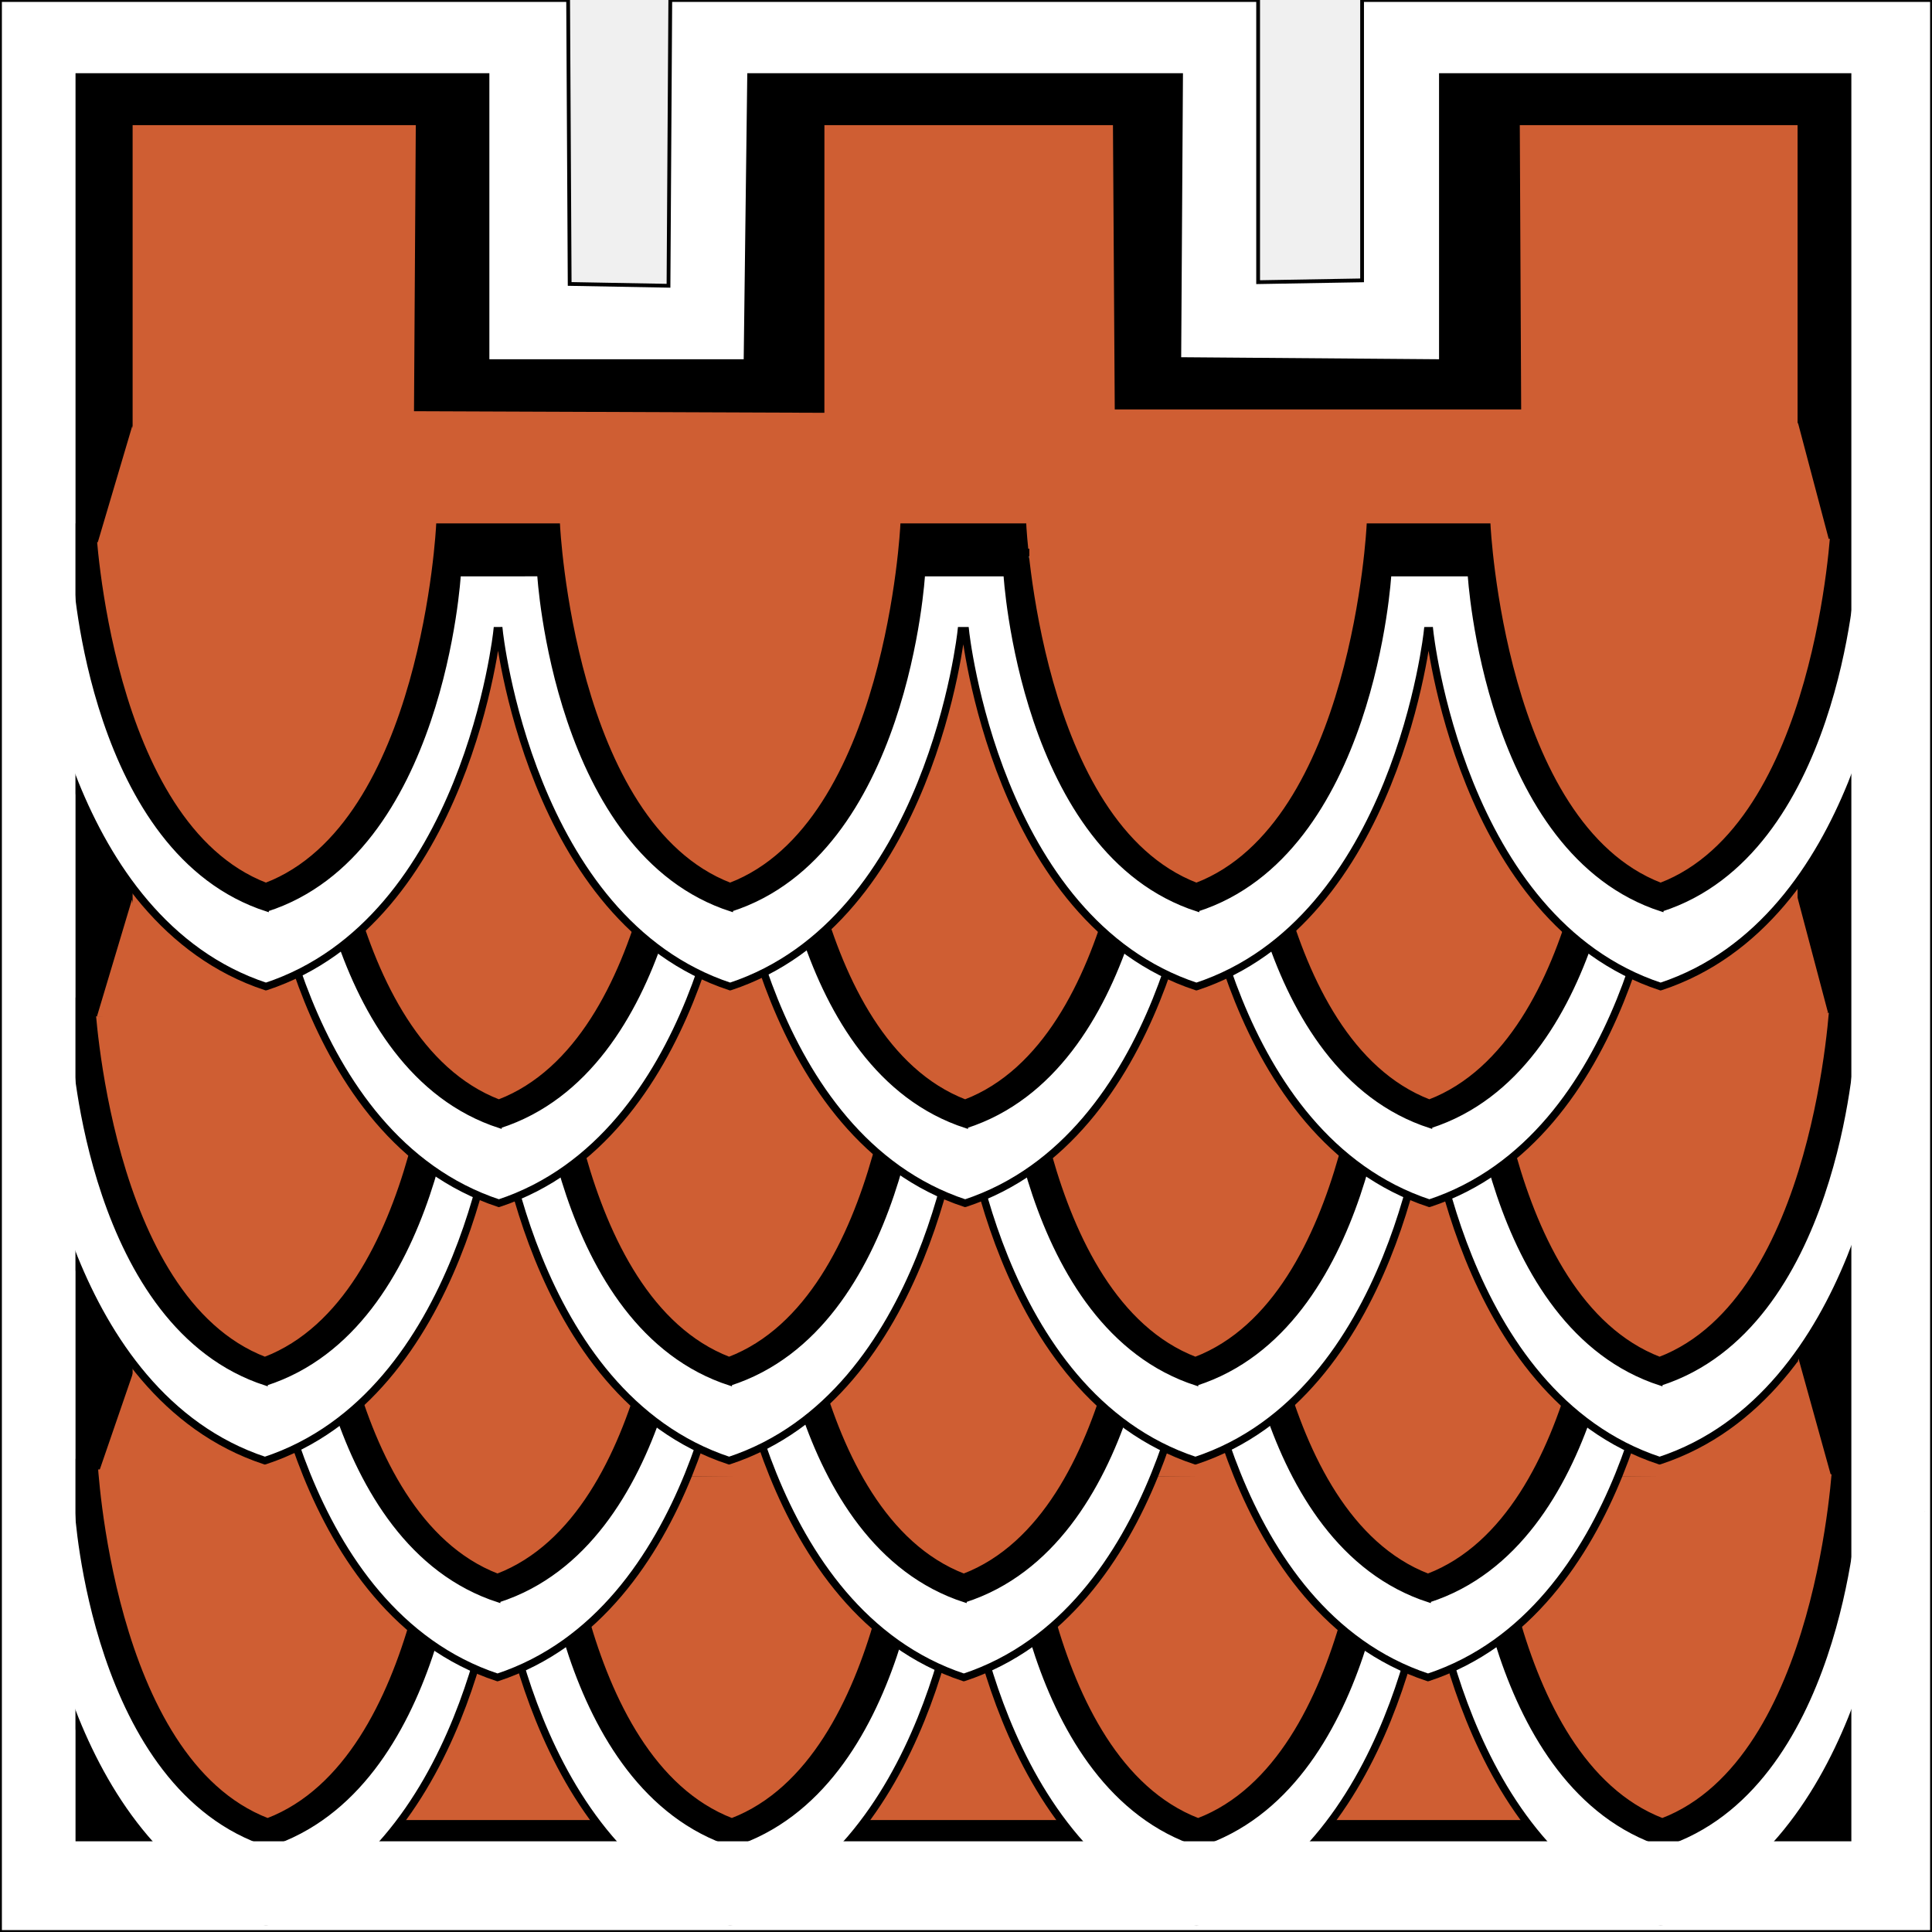
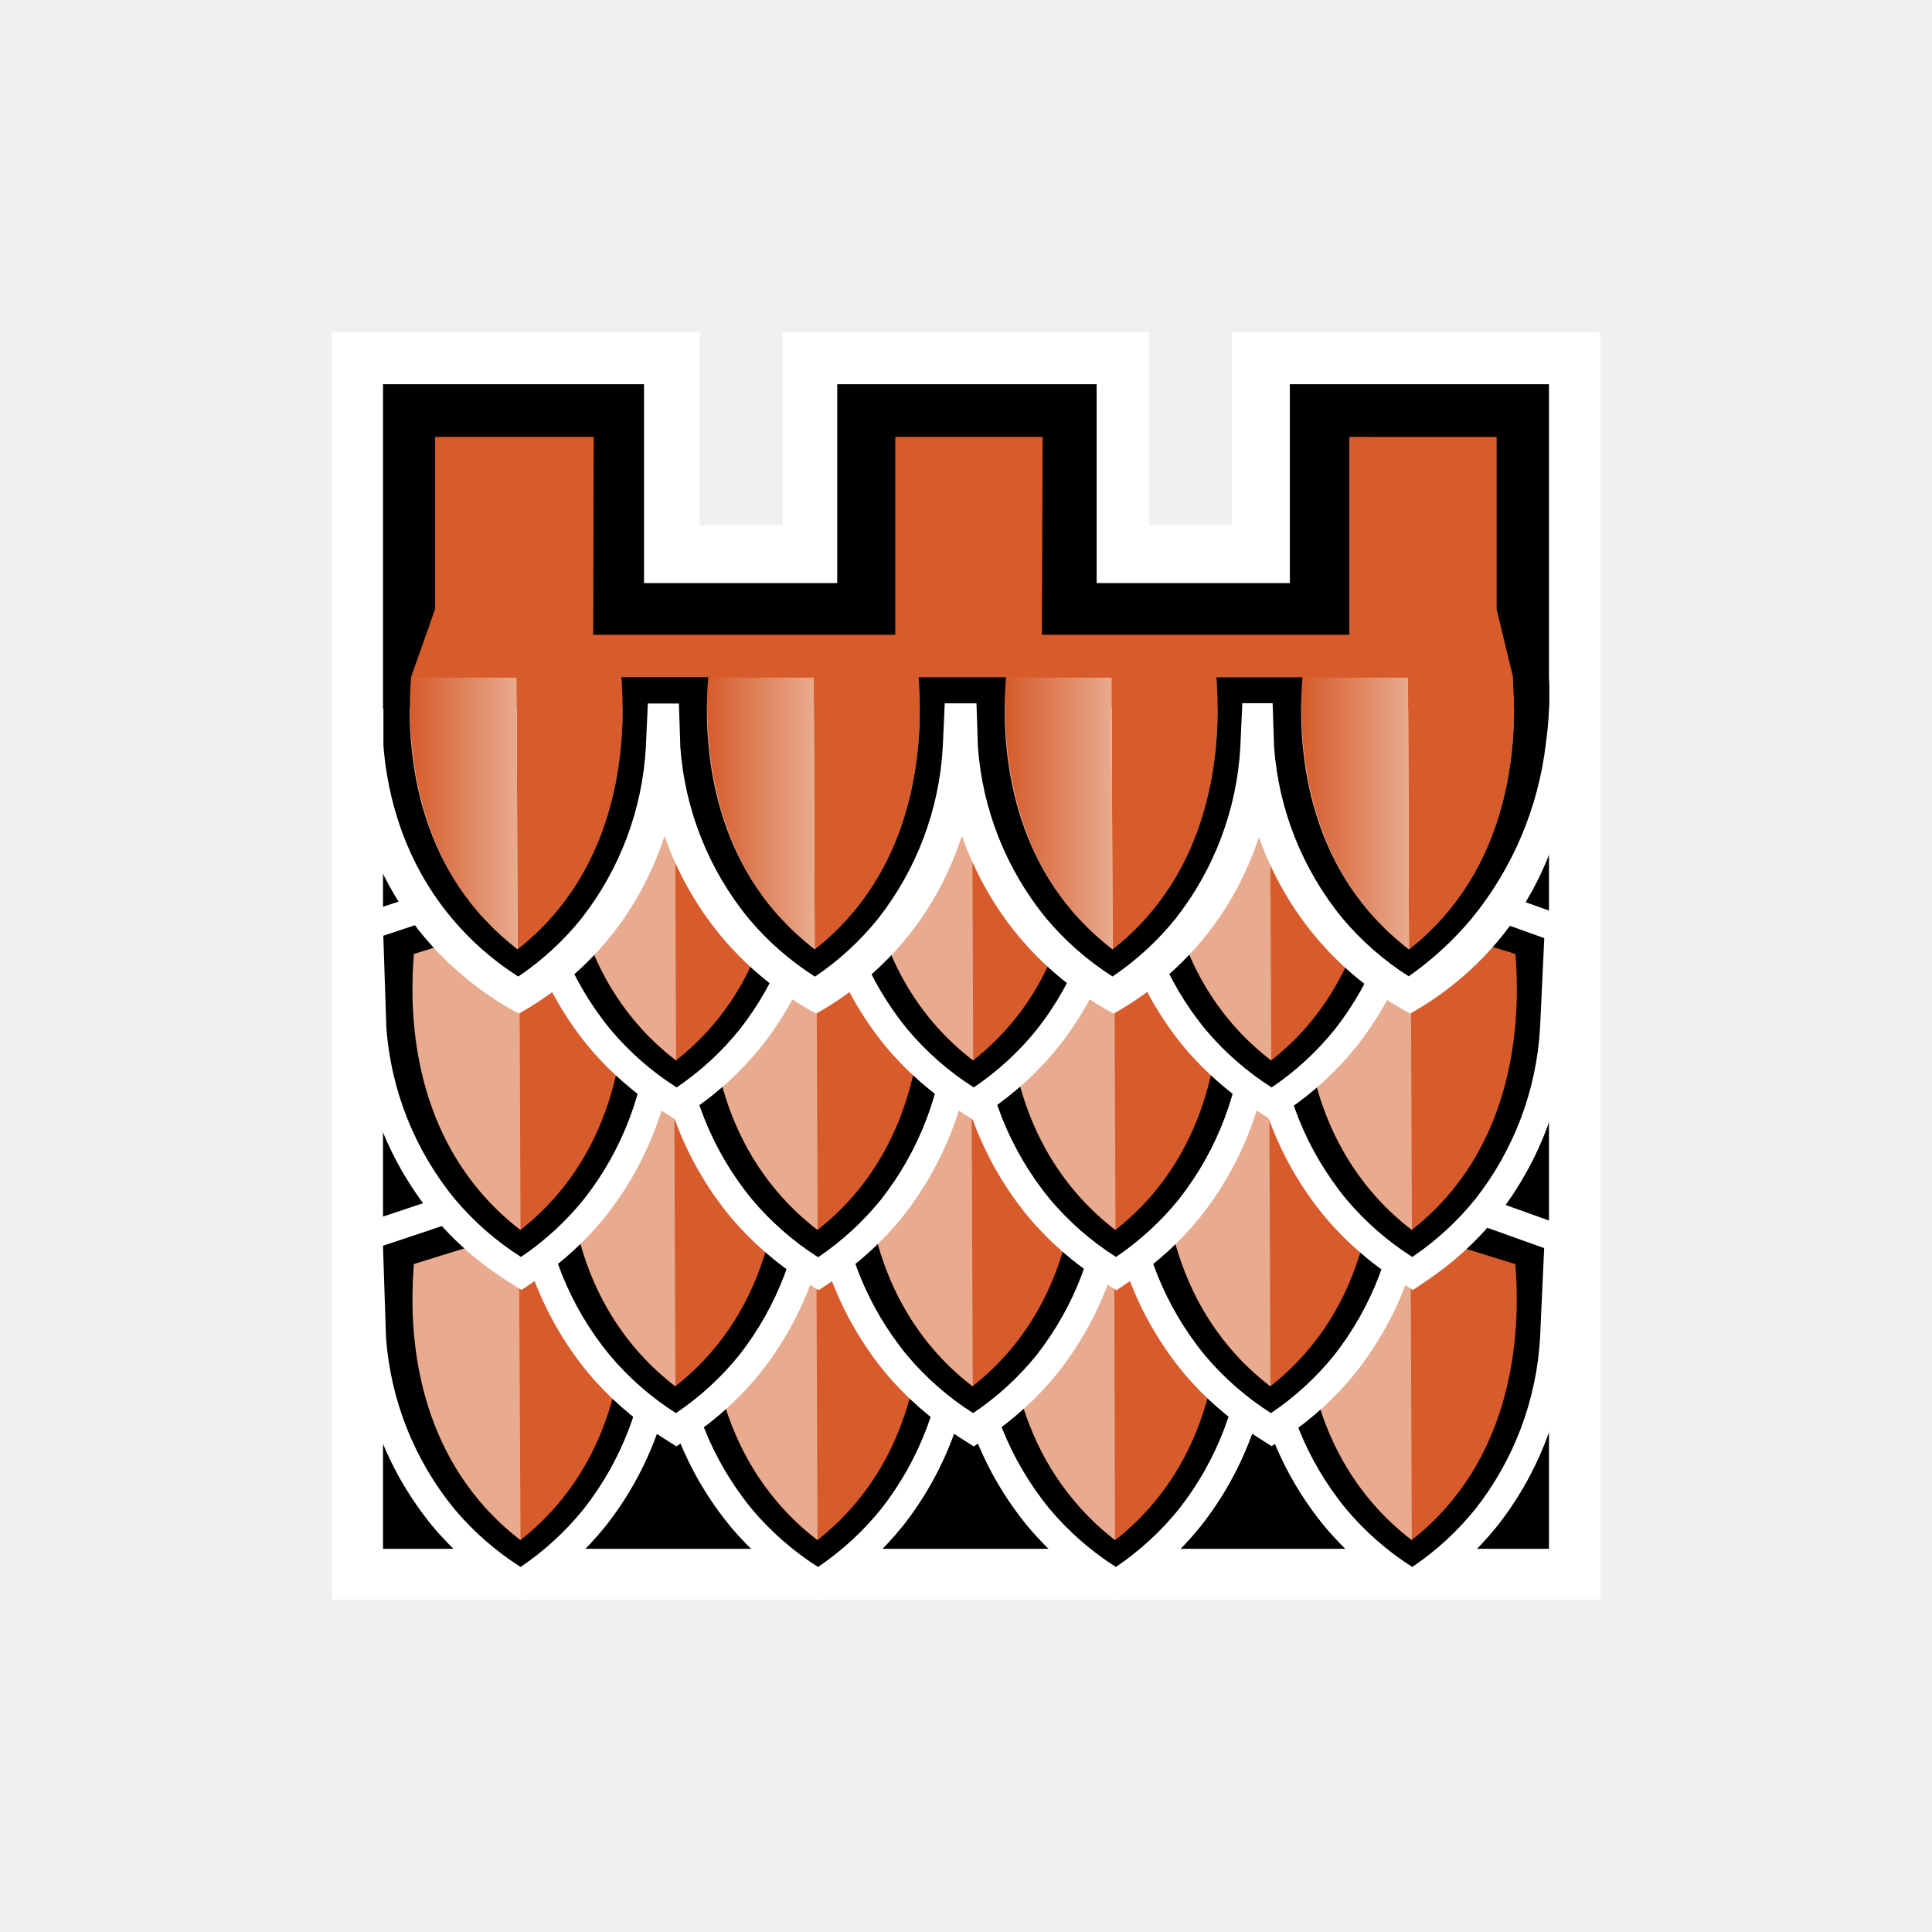
- <svg xmlns="http://www.w3.org/2000/svg" version="1.1" id="Layer_2" x="0px" y="0px" width="512px" height="512px" viewBox="0 0 512 512" enable-background="new 0 0 512 512" xml:space="preserve">
-   <g>
-     <polygon fill="#FFFFFF" stroke="#000000" stroke-miterlimit="10" points="512,512 0,512 0,0 150.561,0 150.968,75.25    177.158,75.729 177.633,0 333.418,0 333.418,74.775 360.966,74.3 360.966,0 512,0  " />
-     <polygon stroke="#000000" stroke-miterlimit="10" points="490.627,488.964 20.423,488.964 20.423,19.9 129.188,19.9    129.188,95.708 197.582,95.708 198.531,19.9 312.995,19.9 312.524,95.162 381.863,95.708 381.861,19.9 490.627,19.9  " />
-     <polygon fill="#CF5E33" points="476.378,482.33 35.146,482.33 35.146,33.166 110.189,33.166 109.714,108.975 218.473,109.396    218.479,33.166 294.945,33.166 295.421,108.5 403.125,108.508 402.761,33.166 476.378,33.166  " />
-     <path fill="#FFFFFF" stroke="#000000" stroke-width="2" stroke-miterlimit="10" d="M501.361,415.049   c0,0-8.067,76.755-61.265,94.286l-0.012,0.002c-53.193-17.535-61.255-94.291-61.255-94.291l-0.488,0.004   c0,0-8.065,76.755-61.263,94.286l-0.012,0.003c-53.196-17.536-61.255-94.291-61.255-94.291h-1.042c0,0-8.067,76.755-61.265,94.286   l-0.01,0.002c-53.196-17.535-61.255-94.292-61.255-94.292l-0.488,0.005c0,0-8.067,76.755-61.265,94.286l-0.011,0.002   c-53.196-17.535-61.255-94.29-61.255-94.29l5.116-22.738h483.992L501.361,415.049z" />
-     <polygon fill="#CF5E33" points="118.481,388.464 118.481,395.25 112.307,422.024 107.557,436.204 104.708,446.145 99.958,457.779    91.884,468.443 84.284,477.166 78.11,482.015 67.368,485.407 63.387,482.983 54.362,476.198 42.963,463.595 32.04,440.814    24.478,416.094 24.478,389.435  " />
-     <polygon fill="#CF5E33" points="245.933,390.646 245.933,397.281 239.757,423.452 235.008,437.313 232.158,447.029    227.409,458.399 219.334,468.824 211.735,477.353 205.561,482.091 194.818,485.407 190.837,483.037 181.812,476.405    170.413,464.087 159.49,441.818 151.929,417.654 151.929,391.595  " />
-     <polygon fill="#CF5E33" points="368.485,390.646 368.485,397.281 362.31,423.452 357.562,437.313 354.711,447.029 349.963,458.399    341.887,468.824 334.288,477.353 328.113,482.091 317.372,485.407 313.39,483.037 304.365,476.405 292.967,464.087    282.043,441.818 274.482,417.654 274.482,391.595  " />
-     <polygon fill="#CF5E33" points="490.627,390.646 490.627,397.281 484.453,423.452 479.703,437.313 476.854,447.029    472.104,458.399 464.029,468.824 456.43,477.353 450.256,482.091 439.514,485.407 435.532,483.037 426.508,476.405    415.109,464.087 404.185,441.818 396.623,417.654 396.623,391.595  " />
-     <path stroke="#000000" stroke-miterlimit="10" d="M509.195,400.124h-17.497c0,0-4.24,73.81-50.896,88.837v0.002   c-46.657-15.032-50.892-88.841-50.892-88.841h-17.494l13.761,0.003h-17.496c0,0-4.242,73.81-50.897,88.837v0.002   c-46.656-15.031-50.892-88.84-50.892-88.84l-17.495-0.002l13.208,0.001h-17.497c0,0-4.241,73.81-50.897,88.837v0.002   c-46.656-15.032-50.891-88.841-50.891-88.841h-17.496l13.761,0.003h-17.496c0,0-4.241,73.81-50.898,88.837v0.002   c-46.656-15.032-50.89-88.84-50.89-88.84l-17.496-0.002l6.873-13.03l15.674,0.003c0,0,3.792,79.124,45.588,95.236v-0.002   c41.796-16.108,45.596-95.233,45.596-95.233h15.673l0.488-0.004h15.673c0,0,3.792,79.126,45.588,95.238v-0.002   c41.796-16.109,45.596-95.233,45.596-95.233h15.673l1.042-0.002l15.673,0.003c0,0,3.793,79.124,45.588,95.237v-0.003   c41.797-16.108,45.596-95.233,45.596-95.233h15.674l0.487-0.004h15.674c0,0,3.793,79.126,45.588,95.238v-0.002   c41.796-16.109,45.596-95.233,45.596-95.233h15.673L509.195,400.124z" />
-     <path fill="#FFFFFF" stroke="#000000" stroke-width="2" stroke-miterlimit="10" d="M439.716,350.25c0,0-8.067,76.755-61.264,94.287   l-0.012,0.002c-53.195-17.536-61.255-94.292-61.255-94.292l-0.488,0.005c0,0-8.066,76.755-61.264,94.286l-0.012,0.002   c-53.195-17.536-61.255-94.291-61.255-94.291h-1.042c0,0-8.066,76.755-61.264,94.287l-0.01,0.002   c-53.196-17.536-61.255-94.292-61.255-94.292l3.973-19.532h362.865L439.716,350.25z" />
-     <g>
-       <polygon fill="#CF5E33" points="304.94,325.848 304.94,332.482 298.766,358.654 294.017,372.516 291.167,382.23 286.418,393.604     278.341,404.027 270.742,412.554 264.569,417.293 253.827,420.61 249.845,418.239 240.82,411.607 229.422,399.288 218.498,377.02     210.937,352.856 210.937,326.798   " />
-       <polygon fill="#CF5E33" points="428.067,325.848 428.067,332.482 421.893,358.654 417.143,372.516 414.293,382.23     409.543,393.604 401.468,404.027 393.869,412.554 387.695,417.293 376.955,420.61 372.972,418.239 363.947,411.607     352.548,399.288 341.624,377.02 334.064,352.856 334.064,326.798   " />
-       <polygon fill="#CF5E33" points="182.042,325.848 182.042,332.482 175.867,358.654 171.118,372.516 168.268,382.23     163.519,393.604 155.443,404.027 147.844,412.554 141.67,417.293 130.928,420.61 126.947,418.239 117.922,411.607     106.523,399.288 95.599,377.02 88.039,352.856 88.039,326.798   " />
-     </g>
-     <path stroke="#000000" stroke-miterlimit="10" d="M447.092,335.325h-17.496c0,0-4.241,73.811-50.896,88.837v0.002   c-46.658-15.031-50.893-88.841-50.893-88.841h-17.494l13.762,0.003h-17.497c0,0-4.241,73.811-50.897,88.837v0.002   c-46.656-15.03-50.891-88.84-50.891-88.84l-17.496-0.002l13.208,0.001h-17.497c0,0-4.241,73.811-50.898,88.837v0.002   c-46.656-15.031-50.89-88.841-50.89-88.841H63.721l6.874-13.029h15.673c0,0,3.792,79.126,45.588,95.239v-0.002   c41.796-16.111,45.596-95.234,45.596-95.234h15.672l1.042-0.002l15.674,0.003c0,0,3.792,79.125,45.588,95.237v-0.002   c41.795-16.108,45.595-95.234,45.595-95.234h15.673l0.488-0.004h15.673c0,0,3.794,79.125,45.588,95.239v-0.002   c41.797-16.109,45.596-95.234,45.596-95.234h15.674L447.092,335.325z" />
-     <path fill="#FFFFFF" stroke="#000000" stroke-width="2" stroke-miterlimit="10" d="M501.091,292.801   c0,0-8.068,76.754-61.266,94.286l-0.01,0.002c-53.195-17.536-61.255-94.292-61.255-94.292l-0.488,0.005   c0,0-8.066,76.754-61.264,94.285l-0.012,0.003c-53.196-17.536-61.255-94.29-61.255-94.29H254.5c0,0-8.066,76.754-61.265,94.285   l-0.011,0.002c-53.195-17.535-61.255-94.291-61.255-94.291l-0.487,0.005c0,0-8.067,76.754-61.266,94.286l-0.01,0.002   C17.01,369.553,8.95,292.799,8.95,292.799l3.033-21.074h485.77L501.091,292.801z" />
-     <polygon fill="#CF5E33" points="118.481,268.398 118.481,275.032 112.307,301.203 107.557,315.064 104.708,324.781 99.958,336.152    91.884,346.575 84.284,355.104 78.11,359.842 67.368,363.159 63.387,360.789 54.362,354.157 42.963,341.838 32.04,319.569    24.478,295.405 24.478,269.346  " />
-     <polygon fill="#CF5E33" points="242.35,268.398 242.35,275.032 236.174,301.203 231.426,315.064 228.576,324.781 223.827,336.152    215.751,346.575 208.152,355.104 201.979,359.842 191.236,363.159 187.254,360.789 178.23,354.157 166.832,341.838    155.908,319.569 148.347,295.405 148.347,269.346  " />
-     <polygon fill="#CF5E33" points="366.788,268.398 366.788,275.032 360.612,301.203 355.864,315.064 353.014,324.781    348.265,336.152 340.189,346.575 332.591,355.104 326.416,359.842 315.674,363.159 311.692,360.789 302.668,354.157    291.27,341.838 280.346,319.569 272.785,295.405 272.785,269.346  " />
-     <polygon fill="#CF5E33" points="487.044,268.398 487.044,275.032 480.871,301.203 476.121,315.064 473.271,324.781    468.521,336.152 460.446,346.575 452.847,355.104 446.675,359.842 435.932,363.159 431.949,360.789 422.926,354.157    411.526,341.838 400.602,319.569 393.041,295.405 393.041,269.346  " />
-     <path stroke="#000000" stroke-miterlimit="10" d="M508.467,277.875h-17.496c0,0-4.242,73.809-50.896,88.837v0.002   c-46.658-15.032-50.893-88.841-50.893-88.841h-17.494l13.76,0.003h-17.496c0,0-4.241,73.81-50.896,88.837v0.002   c-46.656-15.032-50.892-88.84-50.892-88.84l-17.496-0.002l13.208,0.001H244.38c0,0-4.241,73.809-50.898,88.837v0.002   c-46.657-15.032-50.891-88.841-50.891-88.841h-17.495l13.76,0.003h-17.495c0,0-4.241,73.809-50.898,88.837v0.002   c-46.657-15.032-50.891-88.84-50.891-88.84l-17.496-0.002l6.874-13.03l15.673,0.003c0,0,3.793,79.124,45.589,95.237v-0.003   c41.796-16.107,45.596-95.233,45.596-95.233h15.673l0.487-0.004h15.673c0,0,3.793,79.126,45.589,95.238v-0.002   c41.796-16.109,45.595-95.233,45.595-95.233H254.5l1.042-0.001l15.673,0.002c0,0,3.793,79.125,45.588,95.237v-0.003   c41.797-16.107,45.597-95.233,45.597-95.233h15.673l0.488-0.003h15.672c0,0,3.793,79.125,45.589,95.238v-0.003   c41.796-16.108,45.596-95.233,45.596-95.233h15.674L508.467,277.875z" />
-     <path fill="#FFFFFF" stroke="#000000" stroke-width="2" stroke-miterlimit="10" d="M440.072,224.583   c0,0-8.068,76.755-61.266,94.287l-0.01,0.002c-53.195-17.535-61.256-94.292-61.256-94.292l-0.487,0.004   c0,0-8.067,76.755-61.265,94.287l-0.011,0.002c-53.196-17.535-61.256-94.291-61.256-94.291h-1.042c0,0-8.066,76.755-61.265,94.287   l-0.01,0.002C79.01,301.335,70.95,224.579,70.95,224.579l2.667-21.318h366.098L440.072,224.583z" />
-     <g>
-       <polygon fill="#CF5E33" points="305.307,200.181 305.307,206.814 299.131,232.986 294.382,246.847 291.531,256.563     286.783,267.935 278.707,278.358 271.107,286.887 264.935,291.625 254.192,294.942 250.21,292.571 241.187,285.94     229.788,273.621 218.863,251.352 211.302,227.188 211.302,201.129   " />
-       <polygon fill="#CF5E33" points="428.432,200.181 428.432,206.814 422.259,232.986 417.508,246.847 414.658,256.563     409.909,267.935 401.833,278.358 394.233,286.887 388.061,291.625 377.319,294.942 373.337,292.571 364.313,285.94     352.914,273.621 341.989,251.352 334.429,227.188 334.429,201.129   " />
-       <polygon fill="#CF5E33" points="182.408,200.181 182.408,206.814 176.233,232.986 171.484,246.847 168.634,256.563     163.885,267.935 155.808,278.358 148.209,286.887 142.036,291.625 131.293,294.942 127.312,292.571 118.288,285.94     106.889,273.621 95.964,251.352 88.404,227.188 88.404,201.129   " />
-     </g>
-     <path stroke="#000000" stroke-miterlimit="10" d="M447.447,209.658H429.95c0,0-4.24,73.809-50.896,88.837v0.002   c-46.658-15.032-50.892-88.841-50.892-88.841h-17.495l13.761,0.003h-17.496c0,0-4.241,73.809-50.897,88.837v0.002   c-46.656-15.032-50.891-88.84-50.891-88.84l-17.496-0.002l13.208,0.001H183.36c0,0-4.241,73.809-50.898,88.837v0.002   c-46.656-15.032-50.89-88.841-50.89-88.841H64.076l6.874-13.03h15.673c0,0,3.793,79.125,45.589,95.239v-0.002   c41.796-16.109,45.596-95.234,45.596-95.234h15.672l1.042-0.001l15.673,0.002c0,0,3.793,79.126,45.589,95.237v-0.002   c41.795-16.107,45.596-95.234,45.596-95.234h15.673l0.487-0.003h15.673c0,0,3.793,79.126,45.589,95.238v-0.002   c41.795-16.108,45.596-95.234,45.596-95.234h15.674L447.447,209.658z" />
-     <path fill="#FFFFFF" stroke="#000000" stroke-width="2" stroke-miterlimit="10" d="M501.361,167.163   c0,0-8.067,76.755-61.265,94.286l-0.012,0.002c-53.193-17.535-61.255-94.292-61.255-94.292l-0.488,0.004   c0,0-8.065,76.755-61.263,94.286l-0.012,0.002c-53.196-17.535-61.255-94.291-61.255-94.291h-1.042c0,0-8.067,76.755-61.265,94.287   l-0.01,0.002c-53.196-17.536-61.255-94.292-61.255-94.292l-0.488,0.004c0,0-8.067,76.755-61.265,94.286l-0.011,0.002   C17.28,243.916,9.221,167.161,9.221,167.161l5.978-20.756h483.028L501.361,167.163z" />
-     <polygon fill="#CF5E33" points="118.481,142.761 118.481,149.395 112.307,175.566 107.557,189.427 104.708,199.144 99.958,210.515    91.884,220.938 84.284,229.467 78.11,234.205 67.368,237.522 63.387,235.152 54.362,228.52 42.963,216.2 32.04,193.932    24.478,169.769 24.478,143.708  " />
-     <polygon fill="#CF5E33" points="242.35,142.761 242.35,149.395 236.174,175.566 231.426,189.427 228.576,199.144 223.827,210.515    215.751,220.938 208.152,229.467 201.979,234.205 191.236,237.522 187.254,235.152 178.23,228.52 166.832,216.2 155.908,193.932    148.347,169.769 148.347,143.708  " />
-     <polygon fill="#CF5E33" points="366.788,142.761 366.788,149.395 360.612,175.566 355.864,189.427 353.014,199.144    348.265,210.515 340.189,220.938 332.591,229.467 326.416,234.205 315.674,237.522 311.692,235.152 302.668,228.52 291.27,216.2    280.346,193.932 272.785,169.769 272.785,143.708  " />
-     <polygon fill="#CF5E33" points="487.044,142.761 487.044,149.395 480.871,175.566 476.121,189.427 473.271,199.144    468.521,210.515 460.446,220.938 452.847,229.467 446.675,234.205 435.932,237.522 431.949,235.152 422.926,228.52 411.526,216.2    400.602,193.932 393.041,169.769 393.041,143.708  " />
-     <path stroke="#000000" stroke-miterlimit="10" d="M508.736,152.238h-17.497c0,0-4.24,73.809-50.896,88.836v0.002   c-46.657-15.032-50.893-88.841-50.893-88.841h-17.493l13.76,0.003h-17.496c0,0-4.241,73.809-50.897,88.836v0.002   c-46.656-15.032-50.891-88.84-50.891-88.84l-17.496-0.002l13.208,0.001H244.65c0,0-4.241,73.809-50.898,88.836v0.002   c-46.656-15.031-50.89-88.841-50.89-88.841h-17.496l13.761,0.003h-17.495c0,0-4.242,73.809-50.898,88.836v0.002   c-46.657-15.032-50.89-88.84-50.89-88.84l-17.496-0.002l6.874-13.03l15.673,0.002c0,0,3.793,79.125,45.589,95.238v-0.002   c41.795-16.109,45.596-95.235,45.596-95.235h15.673l0.488-0.003h15.673c0,0,3.793,79.126,45.589,95.239v-0.003   c41.795-16.109,45.596-95.234,45.596-95.234h15.672l1.042-0.001l15.672,0.002c0,0,3.794,79.125,45.59,95.238v-0.002   c41.796-16.108,45.595-95.235,45.595-95.235h15.673l0.488-0.003h15.673c0,0,3.793,79.126,45.59,95.239v-0.002   c41.795-16.11,45.595-95.235,45.595-95.235h15.674L508.736,152.238z" />
-     <rect x="1.218" y="13.845" fill="#FFFFFF" stroke="#FFFFFF" stroke-miterlimit="10" width="18.275" height="480.397" />
-     <rect x="490.627" y="12.4" fill="#FFFFFF" width="19.486" height="484.064" />
-     <rect x="13.071" y="488.964" fill="#FFFFFF" stroke="#FFFFFF" stroke-width="2" stroke-miterlimit="10" width="488.125" height="20.375" />
-     <polygon fill="#CF5E33" points="484.456,268.426 476.271,237.522 468.817,270.308  " />
-     <polygon fill="#CF5E33" points="485.21,390.964 476.629,360.06 468.817,392.846  " />
-     <polygon fill="#CF5E33" points="484.645,142.881 476.459,111.977 469.006,144.762  " />
-     <polygon fill="#CF5E33" points="25.898,143.776 35.057,112.869 43.42,145.653  " />
-     <polygon fill="#CF5E33" points="25.709,269.322 34.967,238.415 43.42,271.198  " />
-     <polygon fill="#CF5E33" points="26.274,389.927 35.335,363.6 43.608,391.525  " />
-   </g>
+ <svg xmlns="http://www.w3.org/2000/svg" xmlns:xlink="http://www.w3.org/1999/xlink" viewBox="0 0 350 350">
+   <defs>
+     <linearGradient id="a" x1="93.76" y1="147.4" x2="74.26" y2="147.4" gradientUnits="userSpaceOnUse">
+       <stop offset="0" stop-color="#e8ab8f" />
+       <stop offset="1" stop-color="#d75b2b" />
+     </linearGradient>
+     <linearGradient id="b" x1="147.59" y1="147.4" x2="128.1" y2="147.4" xlink:href="#a" />
+     <linearGradient id="c" x1="201.55" y1="147.4" x2="182.06" y2="147.4" xlink:href="#a" />
+     <linearGradient id="d" x1="255.25" y1="147.4" x2="235.75" y2="147.4" xlink:href="#a" />
+   </defs>
+   <path fill="#fff" d="M223.13 60.23v34.9h-15v-34.9h-66.38v34.9h-15v-34.9H60.1v229.54h229.8V60.23h-66.77z" />
+   <path d="M233.67 69.6v36.03h-35V69.6h-47v36.03h-35V69.6H69.39v210.98h211.22V69.6h-46.94z" />
+   <path d="M244.44 79.15V115h-55.69l.13-35.85h-26.69V115h-54.72l.09-35.85H78.83v31.18l-4.4 12.42 4.4 30.25v84.67l190.3 4.33a700.35 700.35 0 0 1 2-91.3q1.24-14.31 3-27.92l-3-12.42v-31.2z" fill="#d75b2b" />
+   <path d="M93 286a54.79 54.79 0 0 1-12.62-11 57.46 57.46 0 0 1-13-32.47l-.62-18.6 27.26-9.09 26.75 9.58-.82 18a57.52 57.52 0 0 1-12.26 32.52 54.74 54.74 0 0 1-12 11l-1.36.92z" />
+   <path d="M94 217.45l24.2 8.66-.74 16.19a55.32 55.32 0 0 1-11.71 31.06 52.25 52.25 0 0 1-11.44 10.51 52.32 52.32 0 0 1-12-10.51 55.34 55.34 0 0 1-12.38-31.06l-.55-16.62L94 217.45m.06-5.29l-1.64.55-24.67 8.23-3.54 1.18.12 3.73.28 8.31.28 8.31v.23a60 60 0 0 0 13.55 33.88 57.3 57.3 0 0 0 13.19 11.52l2.77 1.76 2.77-1.86a57.25 57.25 0 0 0 12.53-11.52 60 60 0 0 0 12.81-33.88v-.09l.74-16.19.17-3.69-3.48-1.24-12.1-4.33-12.1-4.33-1.63-.58z" fill="#fff" />
+   <path d="M75 229c-.6 8.21-.89 28.61 12.81 44a46.74 46.74 0 0 0 6.47 6 46.72 46.72 0 0 0 6.34-6c13.51-15.43 13.1-35.74 12.44-44L94 223.1z" fill="#d75b2b" />
+   <path d="M94 223.1L75 229c-.65 7.57-1.27 27.51 12 43.06a47.46 47.46 0 0 0 7.3 6.92z" fill="#e8ab8f" />
+   <path d="M146.86 286a54.81 54.81 0 0 1-12.61-11 57.46 57.46 0 0 1-13-32.47l-.62-18.6 27.26-9.09 26.75 9.58-.82 18a57.52 57.52 0 0 1-12.26 32.52 54.72 54.72 0 0 1-12 11l-1.36.92z" />
+   <path d="M147.88 217.45l24.2 8.66-.74 16.19a55.32 55.32 0 0 1-11.71 31.06 52.25 52.25 0 0 1-11.44 10.51 52.32 52.32 0 0 1-12-10.51 55.34 55.34 0 0 1-12.39-31.06l-.55-16.62 24.67-8.23m.06-5.29l-1.64.55-24.67 8.23-3.54 1.18.12 3.73.28 8.31.28 8.31v.23a60 60 0 0 0 13.55 33.88 57.3 57.3 0 0 0 13.19 11.52l2.77 1.76L151 288a57.25 57.25 0 0 0 12.53-11.52 60 60 0 0 0 12.81-33.88v-.09l.74-16.19.17-3.69-3.48-1.24-12.1-4.33-12.1-4.33-1.63-.58z" fill="#fff" />
+   <path d="M128.8 229c-.6 8.21-.89 28.61 12.81 44a46.74 46.74 0 0 0 6.47 6 46.72 46.72 0 0 0 6.34-6c13.51-15.43 13.1-35.74 12.44-44l-19-5.87z" fill="#d75b2b" />
+   <path d="M147.88 223.1L128.8 229c-.65 7.57-1.27 27.51 12 43.06a47.46 47.46 0 0 0 7.3 6.92z" fill="#e8ab8f" />
+   <path d="M200.82 286a54.79 54.79 0 0 1-12.62-11 57.45 57.45 0 0 1-13-32.47l-.62-18.6 27.26-9.09 26.75 9.58-.82 18a57.52 57.52 0 0 1-12.26 32.52 54.72 54.72 0 0 1-12 11l-1.36.92z" />
+   <path d="M201.84 217.45l24.2 8.66-.74 16.19a55.32 55.32 0 0 1-11.71 31.06 52.25 52.25 0 0 1-11.44 10.51 52.32 52.32 0 0 1-12-10.51 55.34 55.34 0 0 1-12.39-31.06l-.55-16.62 24.67-8.23m.06-5.29l-1.64.55-4.94 1.65-19.74 6.58-3.62 1.17.12 3.73.28 8.31.28 8.31v.23a60 60 0 0 0 13.55 33.88 57.3 57.3 0 0 0 13.19 11.52l2.77 1.76L205 288a57.25 57.25 0 0 0 12.53-11.52 60 60 0 0 0 12.81-33.88v-.09l.74-16.19.17-3.69-3.48-1.24-9.5-3.39-14.74-5.28-1.63-.58z" fill="#fff" />
+   <path d="M182.76 229c-.6 8.21-.89 28.61 12.81 44a46.74 46.74 0 0 0 6.47 6 46.72 46.72 0 0 0 6.34-6c13.51-15.43 13.1-35.74 12.44-44l-19-5.87z" fill="#d75b2b" />
+   <path d="M201.84 223.1l-19.08 5.9c-.65 7.57-1.27 27.51 12 43.06A47.46 47.46 0 0 0 202 279z" fill="#e8ab8f" />
+   <path d="M254.51 286a54.81 54.81 0 0 1-12.61-11 57.46 57.46 0 0 1-13-32.47l-.62-18.6 27.26-9.09 26.75 9.58-.82 18a57.52 57.52 0 0 1-12.26 32.52 54.72 54.72 0 0 1-12 11l-1.36.92z" />
+   <path d="M255.54 217.45l24.2 8.66-.74 16.19a55.32 55.32 0 0 1-11.71 31.06 52.25 52.25 0 0 1-11.44 10.51 52.32 52.32 0 0 1-12-10.51 55.34 55.34 0 0 1-12.39-31.06l-.55-16.62 24.67-8.23m.06-5.29l-1.64.55-24.67 8.23-3.54 1.18.12 3.73.28 8.31.28 8.31v.23A60 60 0 0 0 240 276.57a57.3 57.3 0 0 0 13.19 11.52l2.77 1.76 2.72-1.84a57.25 57.25 0 0 0 12.53-11.52A60 60 0 0 0 284 242.61v-.09l.74-16.19.17-3.69-3.48-1.24-12.1-4.33-12.1-4.33-1.63-.58z" fill="#fff" />
+   <path d="M236.46 229c-.6 8.21-.89 28.61 12.81 44a46.74 46.74 0 0 0 6.47 6 46.72 46.72 0 0 0 6.34-6c13.51-15.43 13.1-35.74 12.44-44l-19-5.87z" fill="#d75b2b" />
+   <path d="M255.54 223.1l-19.08 5.9c-.65 7.57-1.27 27.51 12 43.06a47.46 47.46 0 0 0 7.3 6.92z" fill="#e8ab8f" />
+   <path d="M121.11 258.15a54.81 54.81 0 0 1-12.62-11 57.47 57.47 0 0 1-13-32.47l-.62-18.6 27.3-9.08 26.75 9.58-.82 18a57.52 57.52 0 0 1-12.26 32.52 54.74 54.74 0 0 1-12 11l-1.36.92z" />
+   <path d="M122.14 189.62l24.2 8.66-.74 16.19a55.32 55.32 0 0 1-11.71 31.06A52.25 52.25 0 0 1 122.45 256a52.32 52.32 0 0 1-12-10.51A55.34 55.34 0 0 1 98 214.47l-.55-16.62 24.67-8.23m.06-5.29l-1.64.55-24.66 8.22-3.54 1.18.12 3.73.28 8.31.28 8.31v.23a60 60 0 0 0 13.55 33.88 57.3 57.3 0 0 0 13.19 11.52l2.77 1.76 2.72-1.84a57.25 57.25 0 0 0 12.53-11.52 60 60 0 0 0 12.81-33.88v-.09l.74-16.19.17-3.69-3.5-1.24-12.1-4.33-12.1-4.33-1.63-.58z" fill="#fff" />
+   <path d="M103.06 201.15c-.6 8.21-.89 28.61 12.81 44a46.74 46.74 0 0 0 6.47 6 46.72 46.72 0 0 0 6.34-6c13.51-15.43 13.1-35.74 12.44-44l-19-5.87z" fill="#d75b2b" />
+   <path d="M122.14 195.27l-19.08 5.88c-.65 7.57-1.27 27.51 12 43.06a47.46 47.46 0 0 0 7.3 6.92z" fill="#e8ab8f" />
+   <path d="M174.95 258.15a54.81 54.81 0 0 1-12.61-11 57.47 57.47 0 0 1-13-32.47l-.62-18.6L176 187l26.75 9.58-.82 18a57.52 57.52 0 0 1-12.26 32.52 54.72 54.72 0 0 1-12 11l-1.36.92z" />
+   <path d="M176 189.62l24.2 8.66-.74 16.19a55.32 55.32 0 0 1-11.71 31.06A52.25 52.25 0 0 1 176.29 256a52.32 52.32 0 0 1-12-10.51 55.34 55.34 0 0 1-12.39-31.06l-.55-16.62 24.65-8.19m.06-5.29l-1.64.55-24.67 8.23-3.54 1.18.12 3.73.28 8.31.28 8.31v.23a60 60 0 0 0 13.55 33.88 57.3 57.3 0 0 0 13.19 11.52l2.77 1.76 2.72-1.84a57.25 57.25 0 0 0 12.53-11.52 60 60 0 0 0 12.81-33.88v-.09l.74-16.19.17-3.69-3.48-1.24-12.1-4.33-12.1-4.33-1.63-.58z" fill="#fff" />
+   <path d="M156.89 201.15c-.6 8.21-.89 28.61 12.81 44a46.74 46.74 0 0 0 6.47 6 46.72 46.72 0 0 0 6.34-6c13.51-15.43 13.1-35.74 12.44-44l-19-5.87z" fill="#d75b2b" />
+   <path d="M176 195.27l-19.08 5.88c-.65 7.57-1.27 27.51 12 43.06a47.46 47.46 0 0 0 7.3 6.92z" fill="#e8ab8f" />
+   <path d="M228.91 258.15a54.81 54.81 0 0 1-12.62-11 57.46 57.46 0 0 1-13-32.47l-.62-18.6L230 187l26.75 9.58-.82 18a57.52 57.52 0 0 1-12.26 32.52 54.72 54.72 0 0 1-12 11l-1.36.92z" />
+   <path d="M229.93 189.62l24.2 8.66-.74 16.19a55.32 55.32 0 0 1-11.71 31.06A52.25 52.25 0 0 1 230.25 256a52.32 52.32 0 0 1-12-10.51 55.34 55.34 0 0 1-12.39-31.06l-.55-16.62 24.67-8.23m.06-5.29l-1.64.55-24.67 8.23-3.54 1.18.12 3.73.28 8.45.27 8.17v.23a60 60 0 0 0 13.55 33.88 57.3 57.3 0 0 0 13.19 11.52l2.77 1.76 2.72-1.84a57.25 57.25 0 0 0 12.53-11.52 60 60 0 0 0 12.81-33.88v-.09l.74-16.19.17-3.69-3.48-1.24-19.15-6.86-5-1.81-1.63-.58z" fill="#fff" />
+   <path d="M210.85 201.15c-.6 8.21-.89 28.61 12.81 44a46.74 46.74 0 0 0 6.47 6 46.72 46.72 0 0 0 6.34-6c13.51-15.43 13.1-35.74 12.44-44l-19-5.87z" fill="#d75b2b" />
+   <path d="M229.93 195.27l-19.08 5.88c-.65 7.57-1.27 27.51 12 43.06a47.46 47.46 0 0 0 7.3 6.92z" fill="#e8ab8f" />
+   <path d="M93 229.82a54.81 54.81 0 0 1-12.62-11 57.47 57.47 0 0 1-13-32.47l-.62-18.6 27.26-9.09 26.75 9.58-.82 18a57.52 57.52 0 0 1-12.26 32.52 54.74 54.74 0 0 1-12 11l-1.36.92z" />
+   <path d="M94.07 161.29l24.2 8.66-.74 16.19a55.32 55.32 0 0 1-11.71 31.06 52.25 52.25 0 0 1-11.44 10.51 52.32 52.32 0 0 1-12-10.51 55.34 55.34 0 0 1-12.39-31.06l-.55-16.62 24.67-8.23m.06-5.29l-1.64.55-24.67 8.23-3.59 1.22.12 3.73.28 8.31.33 8.26v.23a60 60 0 0 0 13.55 33.88 57.3 57.3 0 0 0 13.15 11.52l2.77 1.76 2.72-1.84a57.25 57.25 0 0 0 12.53-11.52 60 60 0 0 0 12.81-33.88v-.09l.74-16.19.17-3.69-3.44-1.24-12.1-4.33-12.1-4.33-1.67-.58z" fill="#fff" />
+   <path d="M75 172.82c-.6 8.21-.89 28.61 12.81 44a46.74 46.74 0 0 0 6.47 6 46.72 46.72 0 0 0 6.34-6c13.51-15.43 13.1-35.74 12.44-44l-19-5.87z" fill="#d75b2b" />
+   <path d="M94.07 166.94L75 172.82c-.65 7.57-1.27 27.51 12 43.06a47.46 47.46 0 0 0 7.3 6.92z" fill="#e8ab8f" />
+   <path d="M146.88 229.82a54.81 54.81 0 0 1-12.61-11 57.47 57.47 0 0 1-13-32.47l-.62-18.6 27.26-9.09 26.75 9.58-.82 18a57.52 57.52 0 0 1-12.26 32.52 54.72 54.72 0 0 1-12 11l-1.36.92z" />
+   <path d="M147.9 161.29l24.2 8.71-.74 16.19a55.32 55.32 0 0 1-11.71 31.06 52.25 52.25 0 0 1-11.44 10.51 52.32 52.32 0 0 1-12-10.51 55.34 55.34 0 0 1-12.39-31.06l-.55-16.62 24.67-8.23M148 156l-1.64.55-4.94 1.65-19.74 6.58-3.57 1.22.12 3.73.28 8.31.28 8.31v.23a60 60 0 0 0 13.55 33.88 57.3 57.3 0 0 0 13.19 11.52l2.77 1.76 2.72-1.84a57.25 57.25 0 0 0 12.53-11.52 60 60 0 0 0 12.81-33.88v-.09l.74-16.19.17-3.69-3.48-1.24-24.2-8.66L148 156z" fill="#fff" />
+   <path d="M128.82 172.82c-.6 8.21-.89 28.61 12.81 44a46.74 46.74 0 0 0 6.47 6 46.72 46.72 0 0 0 6.34-6c13.51-15.43 13.1-35.74 12.44-44l-19-5.87z" fill="#d75b2b" />
+   <path d="M147.9 166.94l-19.08 5.88c-.65 7.57-1.27 27.51 12 43.06a47.46 47.46 0 0 0 7.3 6.92z" fill="#e8ab8f" />
+   <path d="M200.84 229.82a54.81 54.81 0 0 1-12.62-11 57.46 57.46 0 0 1-13-32.47l-.62-18.6 27.26-9.09 26.75 9.58-.82 18a57.52 57.52 0 0 1-12.26 32.52 54.72 54.72 0 0 1-12 11l-1.36.92z" />
+   <path d="M201.86 161.29l24.2 8.66-.74 16.19a55.32 55.32 0 0 1-11.71 31.06 52.25 52.25 0 0 1-11.44 10.51 52.32 52.32 0 0 1-12-10.51 55.34 55.34 0 0 1-12.39-31.06l-.55-16.62 24.67-8.23m.06-5.29l-1.64.55-24.67 8.23-3.58 1.22.12 3.73.28 8.31.28 8.31v.23a60 60 0 0 0 13.55 33.88 57.3 57.3 0 0 0 13.19 11.52l2.77 1.76 2.72-1.84a57.25 57.25 0 0 0 12.53-11.52 60 60 0 0 0 12.81-33.88v-.09l.74-16.19.17-3.69-3.48-1.24-12.1-4.33-12.1-4.33-1.63-.58z" fill="#fff" />
+   <path d="M182.78 172.82c-.6 8.21-.89 28.61 12.81 44a46.74 46.74 0 0 0 6.47 6 46.72 46.72 0 0 0 6.34-6c13.51-15.43 13.1-35.74 12.44-44l-19-5.87z" fill="#d75b2b" />
+   <path d="M201.86 166.94l-19.08 5.88c-.65 7.57-1.27 27.51 12 43.06a47.46 47.46 0 0 0 7.3 6.92z" fill="#e8ab8f" />
+   <path d="M254.53 229.82a54.81 54.81 0 0 1-12.61-11 57.47 57.47 0 0 1-13-32.47l-.62-18.6 27.26-9.09 26.75 9.58-.82 18a57.52 57.52 0 0 1-12.26 32.52 54.72 54.72 0 0 1-12 11l-1.36.92z" />
+   <path d="M255.56 161.29l24.2 8.66-.76 16.19a55.33 55.33 0 0 1-11.71 31.06 52.25 52.25 0 0 1-11.44 10.51 52.32 52.32 0 0 1-12-10.51 55.34 55.34 0 0 1-12.39-31.06l-.55-16.62 24.67-8.23m.06-5.29l-1.64.55-24.67 8.23-3.57 1.22.12 3.73.54 16.1v.75A60 60 0 0 0 240 220.42a57.3 57.3 0 0 0 13.19 11.52l2.77 1.76 2.72-1.84a57.25 57.25 0 0 0 12.53-11.52A60 60 0 0 0 284 186.45v-.09l.24-5.31.49-10.87.17-3.69-3.48-1.24-12.1-4.33-12.1-4.33-1.63-.58z" fill="#fff" />
+   <path d="M236.48 172.82c-.6 8.21-.89 28.61 12.81 44a46.74 46.74 0 0 0 6.47 6 46.72 46.72 0 0 0 6.34-6c13.51-15.43 13.1-35.74 12.44-44l-19-5.87z" fill="#d75b2b" />
+   <path d="M255.56 166.94l-19.08 5.88c-.65 7.57-1.27 27.51 12 43.06a47.46 47.46 0 0 0 7.3 6.92z" fill="#e8ab8f" />
+   <path d="M121.24 199.11a54.79 54.79 0 0 1-12.62-11 57.46 57.46 0 0 1-13-32.47L95 137l27.26-9.09 26.74 9.6-.82 18A57.52 57.52 0 0 1 136 188.06a54.72 54.72 0 0 1-12 11l-1.36.92z" />
+   <path d="M122.26 130.58l24.2 8.66-.74 16.19A55.32 55.32 0 0 1 134 186.49 52.25 52.25 0 0 1 122.58 197a52.32 52.32 0 0 1-12-10.51 55.34 55.34 0 0 1-12.39-31.06l-.55-16.62 24.67-8.23m.06-5.29l-1.64.55-14.8 4.94-9.93 3.28-3.54 1.18.12 3.73.28 8.31.28 8.31v.23a60 60 0 0 0 13.55 33.88 57.3 57.3 0 0 0 13.19 11.52l2.77 1.76 2.72-1.84a57.25 57.25 0 0 0 12.53-11.52 60 60 0 0 0 12.81-33.88v-.09l.74-16.19.17-3.69-3.48-1.24L136 130.2l-12.1-4.33-1.63-.58z" fill="#fff" />
+   <path d="M103.18 142.11c-.6 8.21-.89 28.61 12.81 44a46.74 46.74 0 0 0 6.47 6 46.72 46.72 0 0 0 6.34-6c13.51-15.43 13.1-35.74 12.44-44l-19-5.87z" fill="#d75b2b" />
+   <path d="M122.26 136.23l-19.08 5.88c-.65 7.57-1.27 27.51 12 43.06a47.46 47.46 0 0 0 7.3 6.92z" fill="#e8ab8f" />
+   <path d="M175.07 199.11a54.79 54.79 0 0 1-12.62-11 57.47 57.47 0 0 1-13-32.47l-.62-18.6 27.26-9.09 26.75 9.58-.82 18a57.52 57.52 0 0 1-12.26 32.52 54.74 54.74 0 0 1-12 11l-1.36.92z" />
+   <path d="M176.1 130.58l24.2 8.66-.74 16.19a55.32 55.32 0 0 1-11.71 31.06A52.25 52.25 0 0 1 176.41 197a52.32 52.32 0 0 1-12-10.51A55.34 55.34 0 0 1 152 155.42l-.55-16.62 24.67-8.23m.06-5.29l-1.64.55-4.94 1.65-19.74 6.58-3.54 1.18.12 3.73.28 8.31.28 8.31v.23a60 60 0 0 0 13.55 33.88 57.3 57.3 0 0 0 13.19 11.52l2.76 1.78 2.72-1.84a57.25 57.25 0 0 0 12.53-11.52 60 60 0 0 0 12.81-33.88v-.09l.37-8.09.37-8.09.17-3.69-3.47-1.27-24.2-8.66-1.63-.58z" fill="#fff" />
+   <path d="M157 142.11c-.6 8.21-.89 28.61 12.81 44a46.74 46.74 0 0 0 6.47 6 46.72 46.72 0 0 0 6.34-6c13.51-15.43 13.1-35.74 12.44-44l-19-5.87z" fill="#d75b2b" />
+   <path d="M176.1 136.23l-19.1 5.88c-.65 7.57-1.27 27.51 12 43.06a47.46 47.46 0 0 0 7.3 6.92z" fill="#e8ab8f" />
+   <path d="M229 199.11a54.81 54.81 0 0 1-12.61-11 57.46 57.46 0 0 1-13-32.47l-.62-18.6 27.26-9.09 26.75 9.58-.82 18a57.52 57.52 0 0 1-12.26 32.52 54.72 54.72 0 0 1-12 11l-1.36.92z" />
+   <path d="M230.06 130.58l24.2 8.66-.74 16.19a55.32 55.32 0 0 1-11.71 31.06A52.25 52.25 0 0 1 230.37 197a52.32 52.32 0 0 1-12-10.51 55.34 55.34 0 0 1-12.39-31.06l-.55-16.62 24.67-8.23m.06-5.29l-1.64.55-12.34 4.11-12.34 4.11-3.54 1.18.12 3.73.28 8.31.28 8.31v.23a60 60 0 0 0 13.52 33.88 57.3 57.3 0 0 0 13.19 11.52l2.77 1.76 2.72-1.84a57.25 57.25 0 0 0 12.53-11.52 60 60 0 0 0 12.81-33.88v-.09l.74-16.19.17-3.69-3.48-1.24-12.1-4.33-12.1-4.33-1.63-.58z" fill="#fff" />
+   <path d="M211 142.11c-.6 8.21-.89 28.61 12.81 44a46.74 46.74 0 0 0 6.47 6 46.72 46.72 0 0 0 6.34-6c13.51-15.43 13.1-35.74 12.44-44l-19-5.87z" fill="#d75b2b" />
+   <path d="M230.06 136.23L211 142.11c-.65 7.57-1.27 27.51 12 43.06a47.46 47.46 0 0 0 7.3 6.92z" fill="#e8ab8f" />
+   <path d="M116.4 128.37c0 6.6 1 26.77 15.92 43.17a58.79 58.79 0 0 0 15.54 12.08 57.4 57.4 0 0 0 15.61-12.79c14.07-16.52 14.23-36.23 14-42.46zm107.6 0c0 6.6 1 26.77 15.92 43.17a58.79 58.79 0 0 0 15.54 12.08 57.4 57.4 0 0 0 15.61-12.79c14.07-16.52 14.23-36.23 14-42.46z" fill="#fff" />
+   <path d="M62.5 128.37c0 6.6 1 26.77 15.92 43.17A58.79 58.79 0 0 0 94 183.62a57.4 57.4 0 0 0 15.61-12.79c14.07-16.52 14.23-36.23 14-42.46zm107.79 0c0 6.6 1 26.77 15.92 43.17a58.79 58.79 0 0 0 15.54 12.08 57.4 57.4 0 0 0 15.61-12.79c14.07-16.52 14.23-36.23 14-42.46z" fill="#fff" />
+   <path d="M88.95 167.81l-.12-.12zm4.81 4.24a46.71 46.71 0 0 0 6.34-6c13.16-15 13.11-34.67 12.49-43.3h-19zm-2.85-2.38l-.51-.45zm2.85 2.38c-.57-.44-1.14-.9-1.71-1.38q.85.72 1.71 1.38z" fill="#d75b2b" />
+   <path d="M86.46 165.14c.77.91 1.57 1.75 2.37 2.56q-.78-.79-1.54-1.65c-13.34-15-13.42-34.7-12.86-43.3-.63 8.02-.85 27.25 12.03 42.39zm3.94 4.08q-.73-.68-1.45-1.41c.48.49.96.96 1.45 1.41zm1.6 1.46c-.38-.32-.76-.66-1.14-1 .43.32.81.68 1.14 1z" fill="#e8ab8f" />
+   <path d="M74.43 122.75c-.56 8.6-.48 28.33 12.86 43.3q.76.85 1.54 1.65l.12.12q.72.73 1.45 1.41l.51.45c.38.34.76.68 1.14 1 .57.48 1.14.94 1.71 1.38l-.17-49.3z" fill="url(#a)" />
+   <path d="M144.74 169.67l-.51-.45zm2.85 2.38a46.72 46.72 0 0 0 6.34-6c13.16-15 13.11-34.67 12.49-43.3h-19zm-4.81-4.24l-.12-.12zm4.81 4.24c-.57-.44-1.14-.9-1.71-1.38q.85.72 1.71 1.38z" fill="#d75b2b" />
+   <path d="M140.29 165.14c.77.91 1.57 1.75 2.37 2.56q-.78-.79-1.54-1.65c-13.34-15-13.42-34.7-12.86-43.3-.62 8.02-.84 27.25 12.03 42.39zm3.94 4.08q-.73-.68-1.45-1.41c.48.49.97.96 1.45 1.41zm1.65 1.46c-.38-.32-.76-.66-1.14-1 .38.32.76.68 1.14 1z" fill="#e8ab8f" />
+   <path d="M128.27 122.75c-.56 8.6-.48 28.33 12.86 43.3q.76.85 1.54 1.65l.12.12q.72.73 1.45 1.41l.51.45c.38.34.76.68 1.14 1 .57.48 1.14.94 1.71 1.38l-.17-49.3z" fill="url(#b)" />
+   <path d="M198.7 169.67l-.51-.45zm-1.96-1.86l-.12-.12zm4.81 4.24c-.57-.44-1.14-.9-1.71-1.38q.85.72 1.71 1.38zm0 0a46.72 46.72 0 0 0 6.34-6c13.16-15 13.11-34.67 12.49-43.3h-19z" fill="#d75b2b" />
+   <path d="M199.84 170.68c-.38-.32-.76-.66-1.14-1 .38.32.76.68 1.14 1zm-1.65-1.46q-.73-.68-1.45-1.41c.48.49.96.96 1.45 1.41zm-3.94-4.08c.77.91 1.57 1.75 2.37 2.56q-.78-.79-1.54-1.65c-13.34-15-13.42-34.7-12.86-43.3-.62 8.02-.84 27.25 12.03 42.39z" fill="#e8ab8f" />
+   <path d="M182.22 122.75c-.56 8.6-.48 28.33 12.86 43.3q.76.85 1.54 1.65l.12.12q.72.73 1.45 1.41l.51.45c.38.34.76.68 1.14 1 .57.48 1.14.94 1.71 1.38l-.17-49.3z" fill="url(#c)" />
+   <path d="M255.25 172.05c-.57-.44-1.14-.9-1.71-1.38q.85.72 1.71 1.38zm-4.81-4.24l-.12-.12z" fill="#d75b2b" />
+   <path d="M255.25 172.05a46.71 46.71 0 0 0 6.34-6c13.16-15 13.11-34.67 12.49-43.3h-19q.08 24.65.17 49.3zm-2.85-2.38l-.51-.45z" fill="#d75b2b" />
+   <path d="M247.95 165.14c.77.91 1.57 1.75 2.37 2.56q-.78-.79-1.54-1.65c-13.34-15-13.42-34.7-12.86-43.3-.63 8.02-.85 27.25 12.03 42.39zm3.94 4.08q-.73-.68-1.45-1.41c.48.49.96.96 1.45 1.41zm1.65 1.46c-.38-.32-.76-.66-1.14-1 .38.32.76.68 1.14 1z" fill="#e8ab8f" />
+   <path d="M235.92 122.75c-.56 8.6-.48 28.33 12.86 43.3q.76.85 1.54 1.65l.12.12q.72.73 1.45 1.41l.51.45c.38.34.76.68 1.14 1 .57.48 1.14.94 1.71 1.38q-.09-24.65-.17-49.3z" fill="url(#d)" />
+   <path d="M280.61 123l-6.53-.29c.62 8.63.67 28.27-12.49 43.3a46.71 46.71 0 0 1-6.34 6q-.86-.66-1.71-1.38c-.38-.32-.76-.67-1.14-1l-.51-.45c-.49-.45-1-.92-1.45-1.41l-.12-.12c-.8-.81-1.6-1.65-2.37-2.56-12.88-15.11-12.65-34.36-12-42.39h-15.57c.62 8.63.67 28.27-12.49 43.3a46.72 46.72 0 0 1-6.34 6q-.86-.66-1.71-1.38c-.38-.32-.76-.67-1.14-1l-.51-.45c-.49-.45-1-.92-1.45-1.41l-.12-.12c-.8-.81-1.6-1.65-2.37-2.56-12.88-15.11-12.65-34.36-12-42.39h-15.82c.62 8.63.67 28.27-12.49 43.3a46.72 46.72 0 0 1-6.34 6q-.86-.66-1.71-1.38c-.38-.32-.76-.67-1.14-1l-.51-.45c-.49-.45-1-.92-1.45-1.41l-.12-.12c-.8-.81-1.6-1.65-2.37-2.56-12.88-15.11-12.65-34.36-12-42.39h-15.71c.62 8.63.67 28.27-12.49 43.3a46.71 46.71 0 0 1-6.34 6q-.86-.66-1.71-1.38c-.38-.32-.76-.67-1.14-1l-.51-.45c-.49-.45-1-.92-1.45-1.41l-.12-.12c-.8-.81-1.6-1.65-2.37-2.56-12.88-15.11-12.65-34.36-12-42.39h-5v12.37c.45 5.92 2.33 19.34 12.43 31.36a52.35 52.35 0 0 0 12 10.51 52.25 52.25 0 0 0 11.44-10.51A55.32 55.32 0 0 0 117 135.39l.36-7.94h5.63l.26 7.91a55.34 55.34 0 0 0 12.39 31.06 52.32 52.32 0 0 0 12 10.51 52.25 52.25 0 0 0 11.44-10.51 55.33 55.33 0 0 0 11.71-31.06l.36-7.94h5.75l.26 7.91a55.34 55.34 0 0 0 12.39 31.06 52.32 52.32 0 0 0 12 10.51 52.25 52.25 0 0 0 11.44-10.51 55.33 55.33 0 0 0 11.71-31.06l.36-7.94h5.49l.26 7.91a55.34 55.34 0 0 0 12.39 31.06 52.32 52.32 0 0 0 12 10.51 58.64 58.64 0 0 0 11.44-10.51 61.34 61.34 0 0 0 13.41-31.67 63.48 63.48 0 0 0 .56-11.69z" />
</svg>
